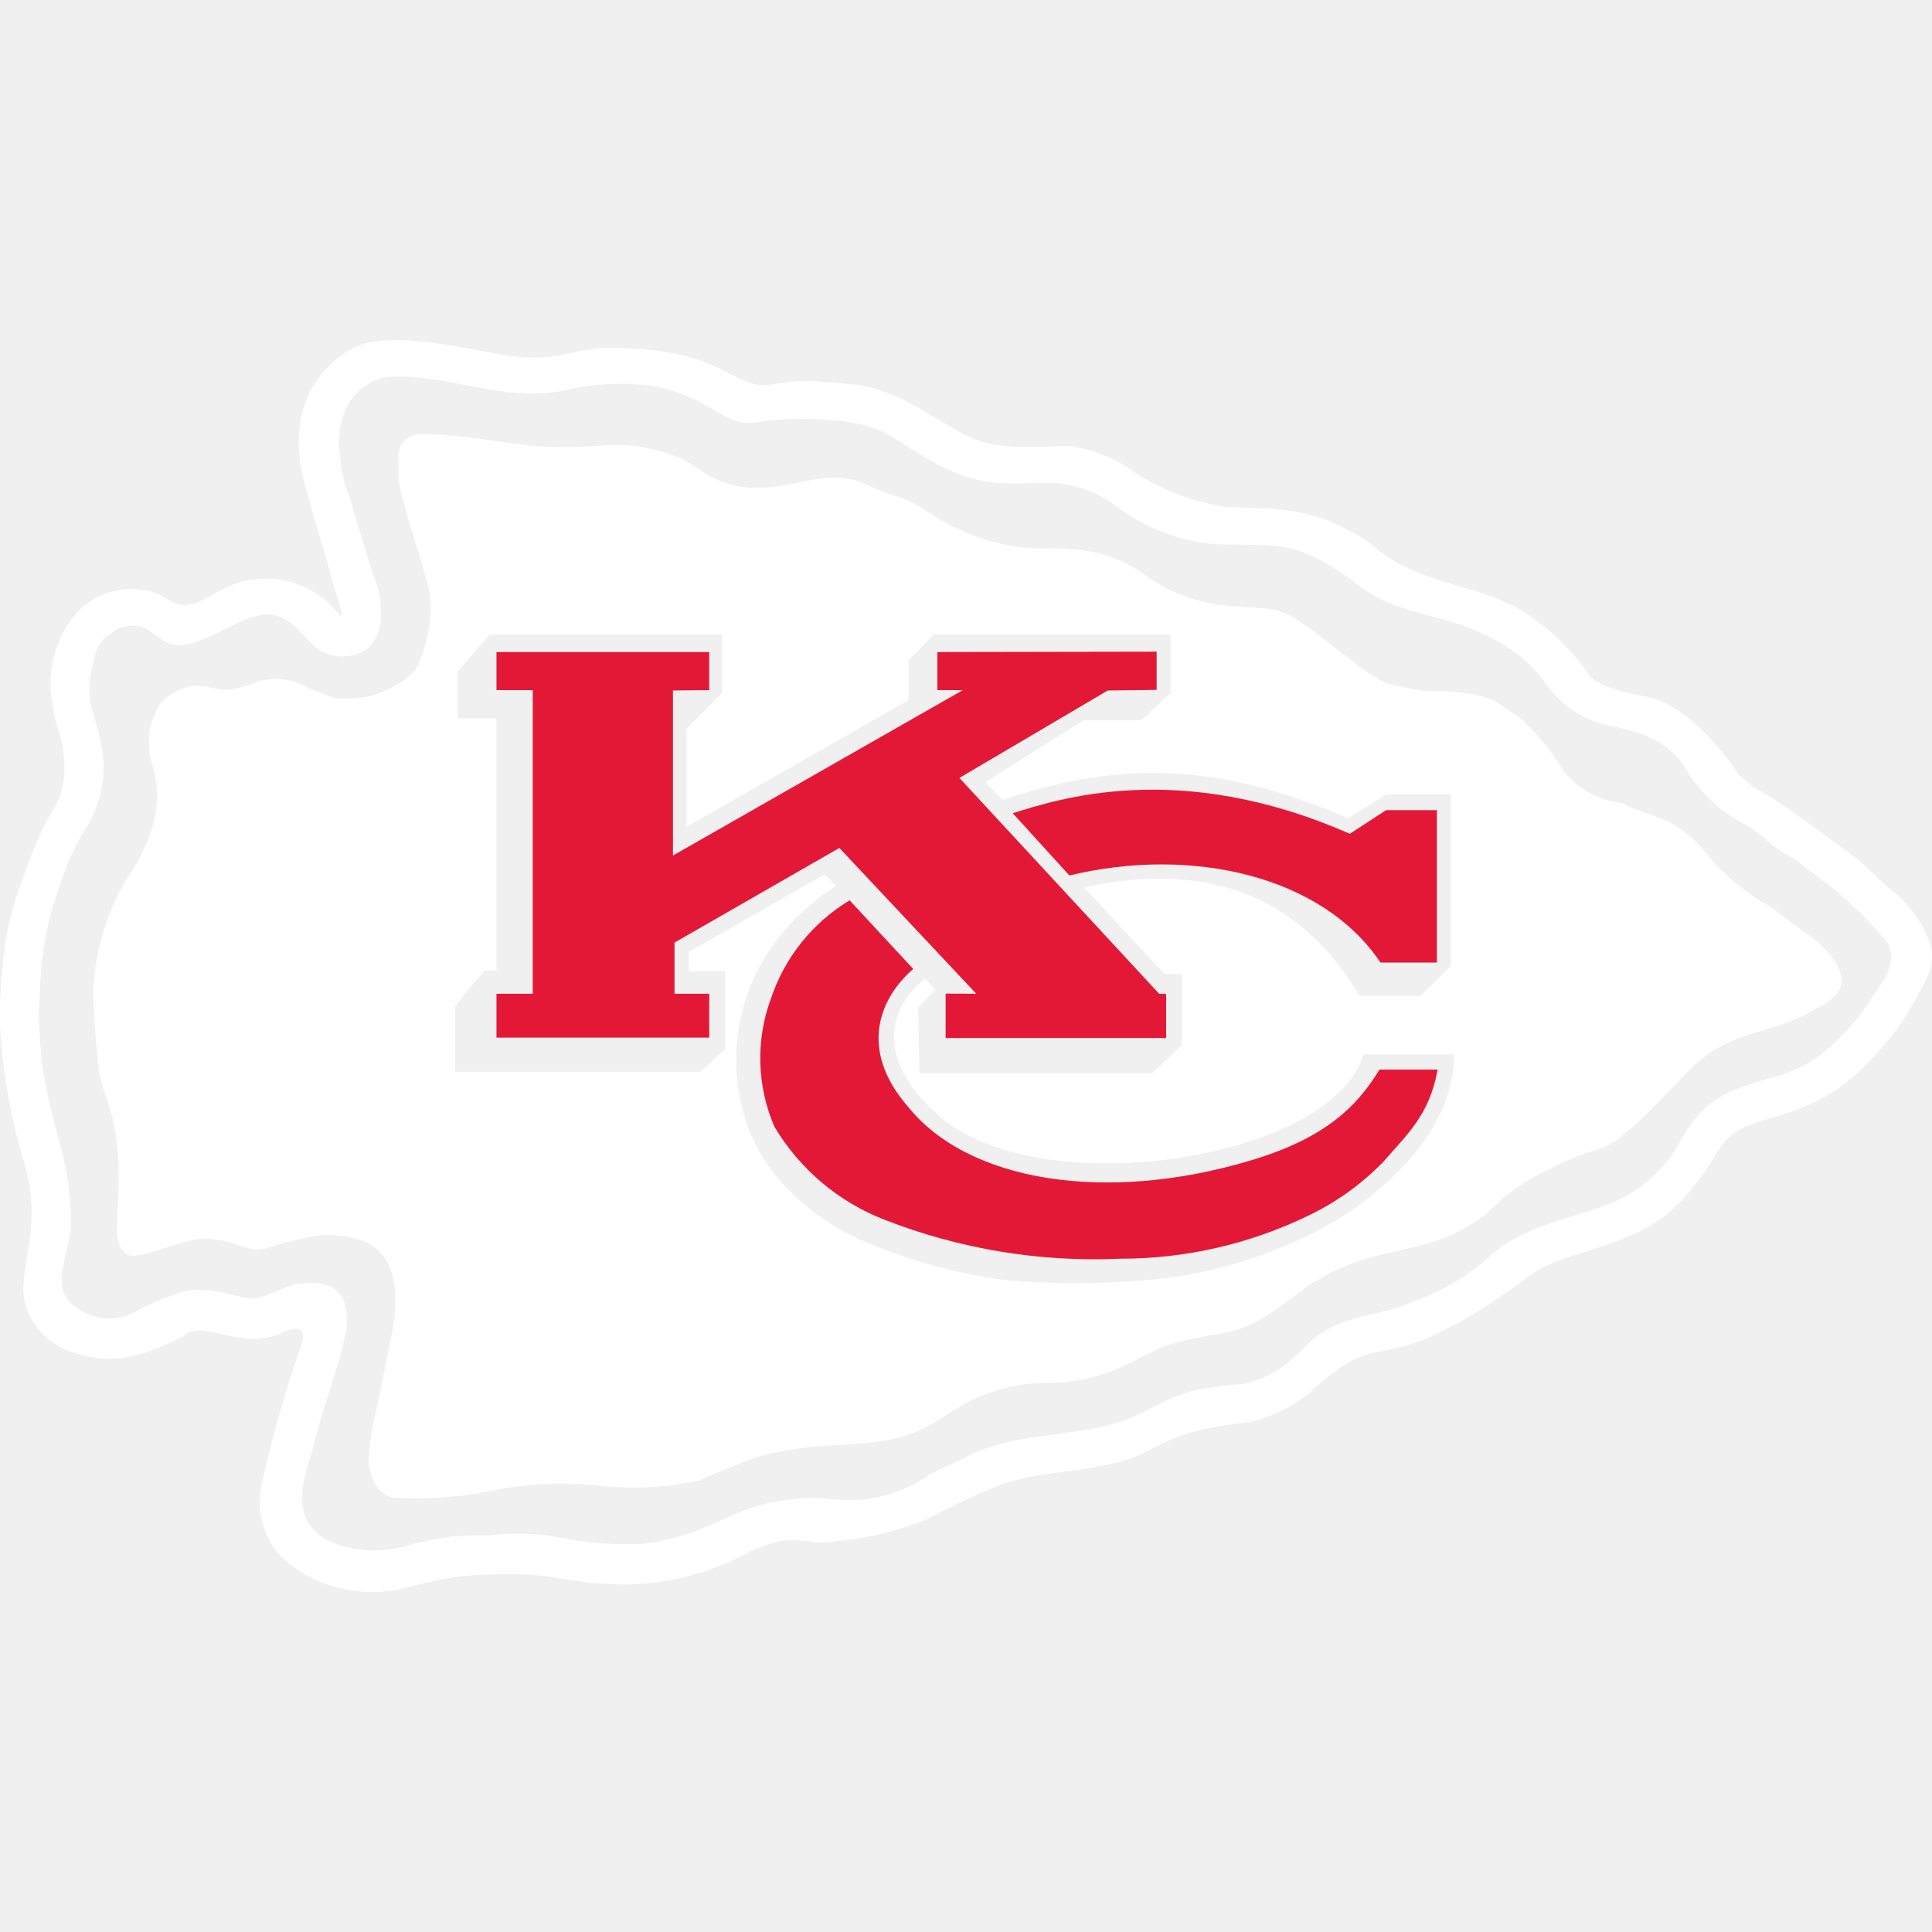
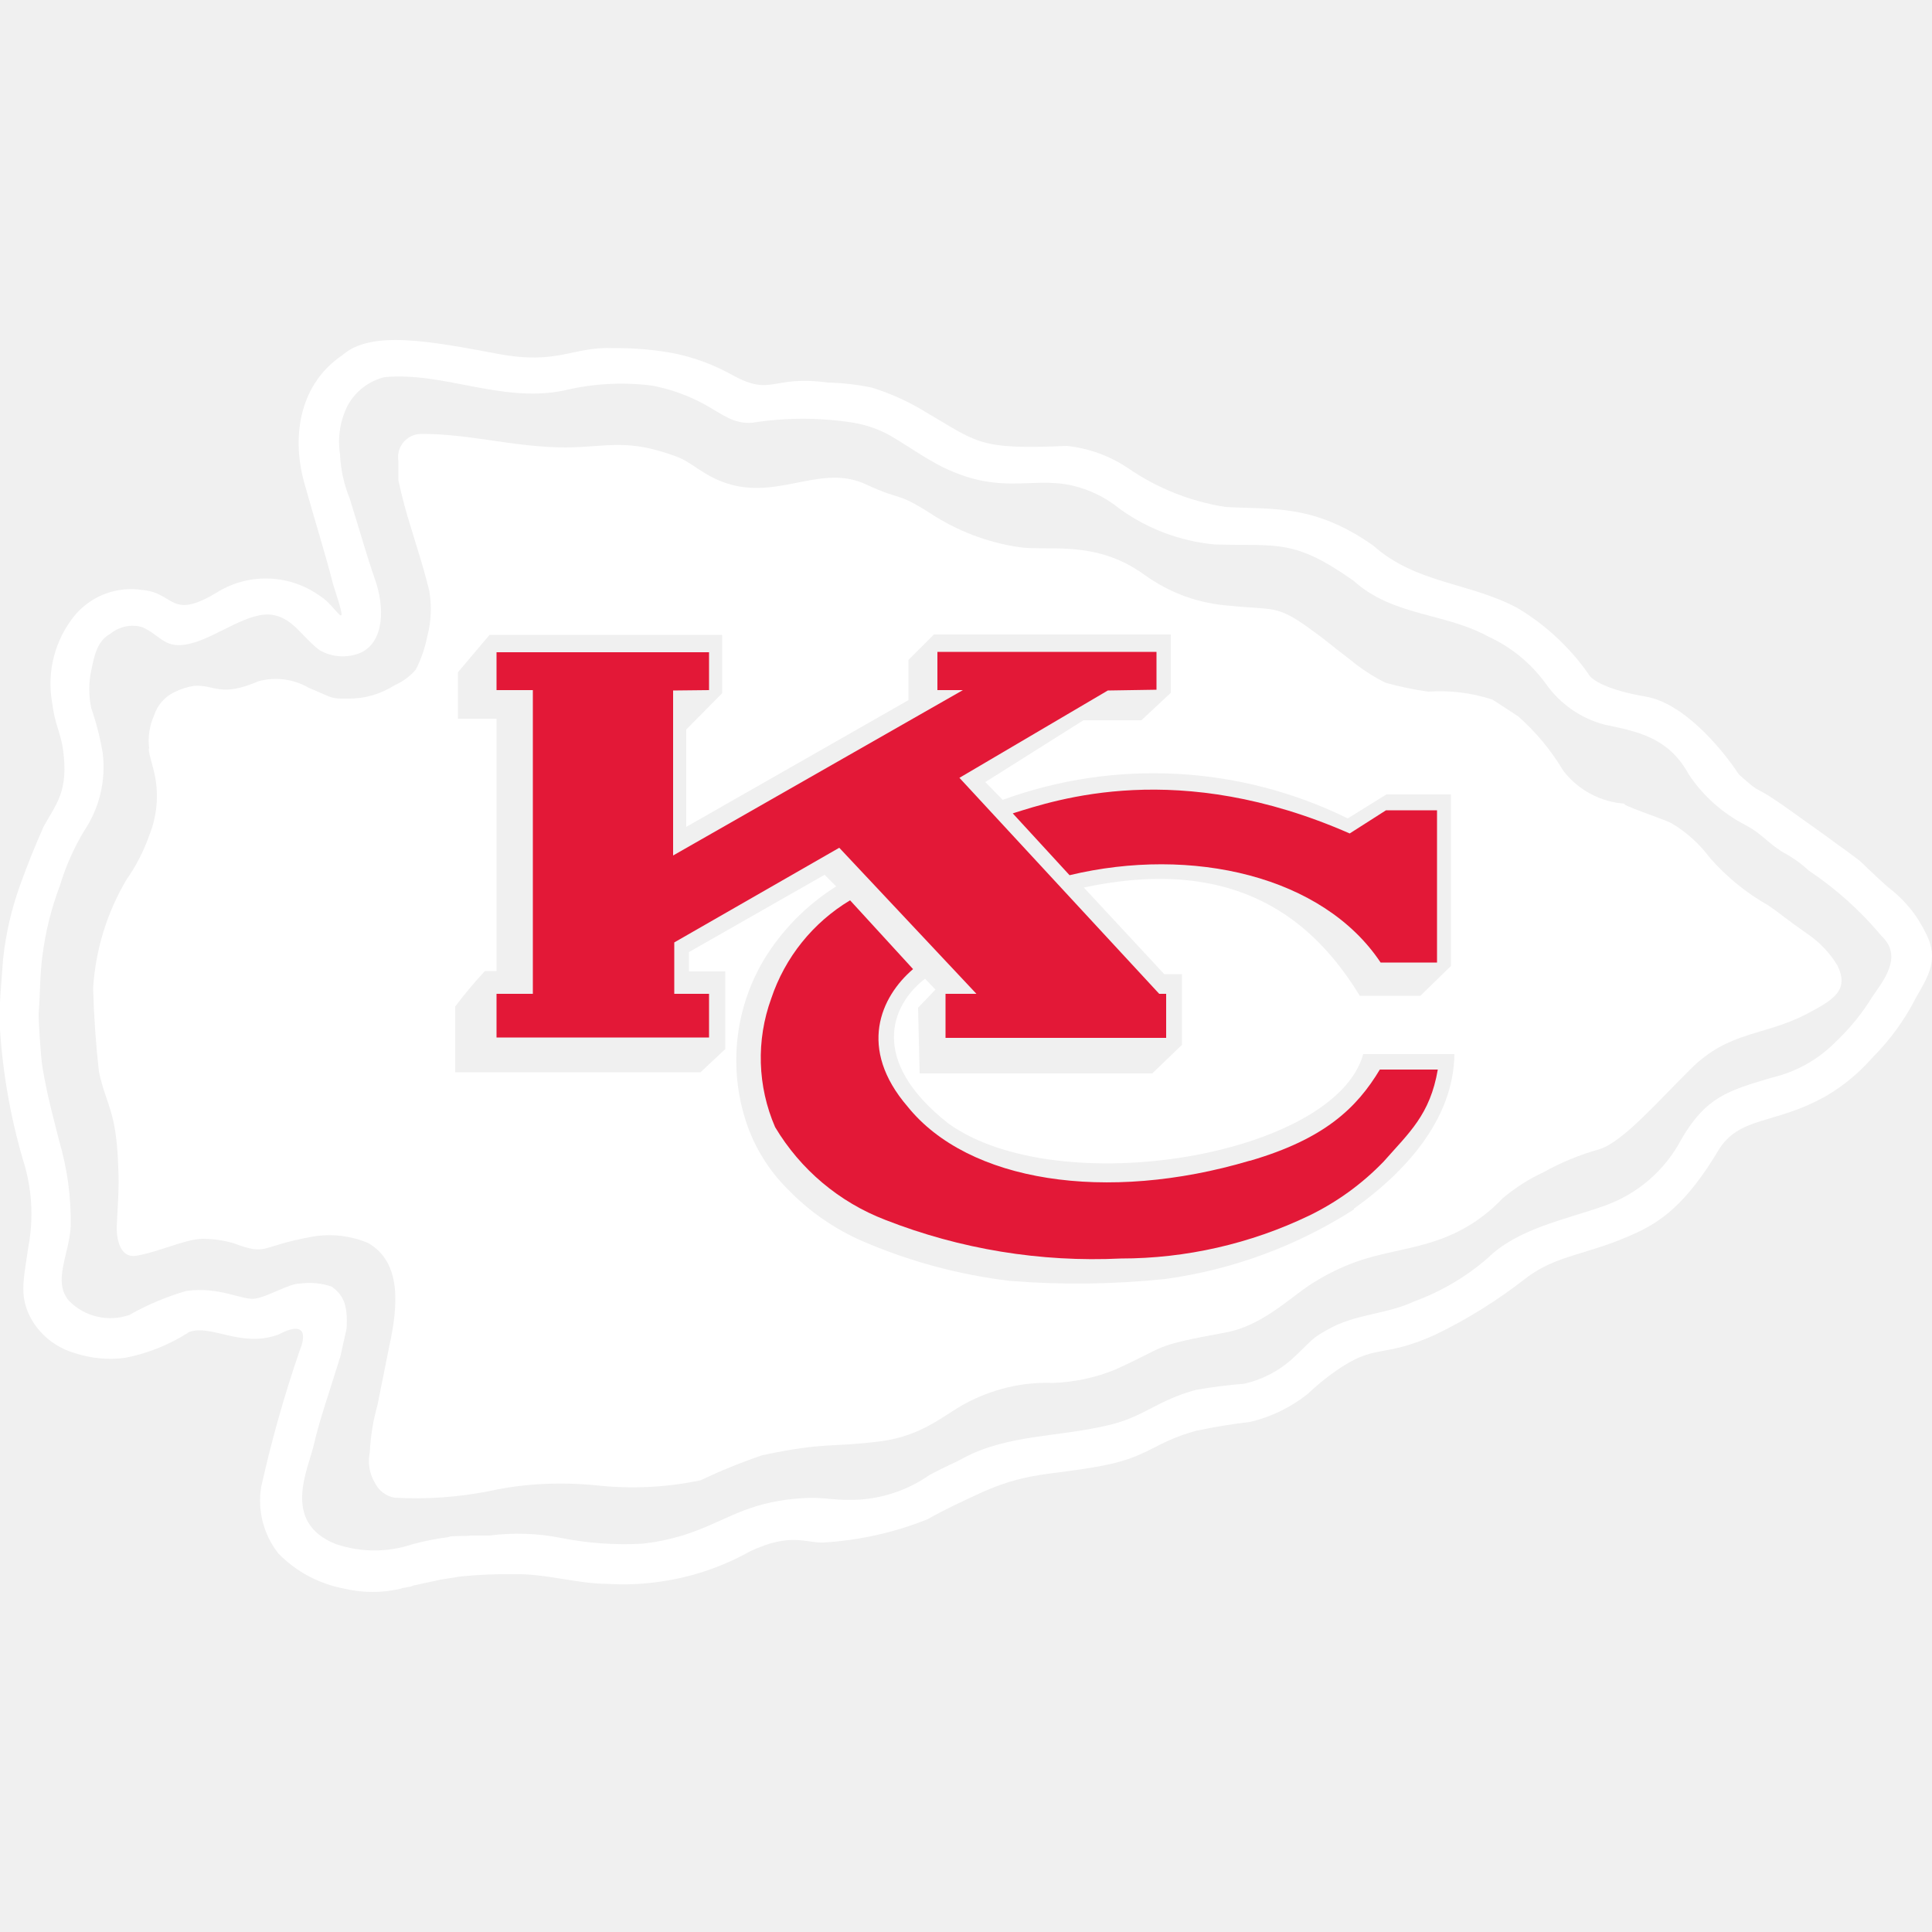
- <svg xmlns="http://www.w3.org/2000/svg" width="500" height="500" viewBox="0 0 500 500" fill="none">
-   <g clip-path="url(#clip0_37_7184)">
-     <path d="M498.495 241.684C496.198 236.858 492.751 232.67 488.456 229.488C483.989 225.473 482.383 223.666 481.179 222.712C474.553 217.693 478.067 220.504 472.546 216.338C468.28 213.176 466.071 211.62 461.705 208.608C452.67 202.335 456.686 206.45 449.96 200.377C444.941 192.798 435.254 181.907 426.069 180.301C416.031 178.594 411.815 175.984 411.012 174.328C406.204 167.483 400.014 161.721 392.843 157.414C380.446 150.688 366.543 151.14 355.401 141.202C340.093 130.361 329.452 131.917 317.055 131.164C308.037 129.762 299.456 126.33 291.96 121.126C287.216 117.96 281.772 115.996 276.099 115.404C253.212 116.408 253.212 114.601 239.46 106.621C235.157 103.883 230.495 101.755 225.608 100.297C221.857 99.521 218.043 99.085 214.214 98.992C199.408 97.085 200.01 102.756 189.42 96.984C184.823 94.427 179.865 92.582 174.714 91.513C169.467 90.535 164.141 90.048 158.804 90.058C148.213 89.606 144.55 94.525 128.99 91.614C111.323 88.301 96.015 85.34 88.487 91.965C78.097 98.992 75.236 112.041 78.749 124.84C82.263 137.639 84.019 142.608 86.228 151.19C90.946 165.645 87.282 156.912 82.865 154.302C79.055 151.563 74.531 149.99 69.844 149.776C65.156 149.562 60.508 150.716 56.465 153.098C44.017 160.777 45.272 153.449 36.941 152.696C33.703 152.179 30.387 152.503 27.311 153.636C24.234 154.77 21.501 156.676 19.374 159.171C17.049 161.904 15.338 165.105 14.355 168.556C13.006 172.857 12.713 177.419 13.502 181.857C14.154 187.478 15.71 189.737 16.312 193.902C17.818 204.794 14.556 207.855 11.293 213.979C9.065 218.809 7.088 223.751 5.371 228.785C3.067 235.033 1.533 241.539 0.803 248.159C0.251 255.135 -0.15 259.803 -0.05 264.822C0.601 276.726 2.622 288.515 5.973 299.955C8.342 307.366 8.807 315.254 7.328 322.893C6.073 331.475 4.718 335.992 8.633 342.216C11.085 346.004 14.802 348.797 19.123 350.096C23.396 351.556 27.953 351.986 32.423 351.351C38.315 350.215 43.936 347.966 48.986 344.726C54.859 342.718 62.387 348.942 72.024 345.378C81.56 340.359 77.595 349.343 77.595 349.343C73.526 360.955 70.174 372.805 67.557 384.828C67.028 387.869 67.157 390.989 67.936 393.976C68.716 396.963 70.126 399.749 72.074 402.144C76.624 406.83 82.517 409.987 88.938 411.178C93.892 412.318 99.041 412.318 103.995 411.178C103.995 410.877 106.706 410.726 106.706 410.425L114.134 408.769L119.153 407.966C123.703 407.477 128.281 407.292 132.855 407.414C141.237 407.163 149.368 409.873 157.198 409.873C161.332 410.16 165.484 410.042 169.595 409.522C178.192 408.444 186.505 405.736 194.088 401.542C204.578 396.523 208.643 399.383 213.01 399.183C222.26 398.64 231.361 396.607 239.962 393.16C244.981 390.399 248.846 388.693 252.359 387.036C265.71 380.712 271.482 382.017 285.485 379.307C297.481 377.048 298.635 373.234 309.526 370.323C314.141 369.261 318.818 368.49 323.53 368.014C329.027 366.738 334.171 364.252 338.587 360.737C341.348 358.107 344.32 355.707 347.471 353.559C356.555 347.888 358.161 351.351 371.412 345.428C379.733 341.399 387.606 336.503 394.901 330.823C402.831 324.649 411.163 324.85 423.61 319.028C429.783 316.117 436.358 311.65 444.59 297.898C450.111 288.562 459.647 291.222 472.998 283.393C477.339 280.843 481.238 277.606 484.542 273.806C489.131 269.211 492.975 263.928 495.935 258.147C499.147 252.626 501.757 248.209 498.495 241.684ZM484.642 257.896C482.005 262.162 478.815 266.06 475.156 269.49C470.601 274.131 464.823 277.386 458.493 278.875C447.149 282.288 441.478 283.895 435.104 294.886C430.831 302.959 423.657 309.111 415.027 312.102C404.989 315.715 392.793 317.924 384.913 325.703C379.341 330.506 372.948 334.264 366.041 336.795C358.814 340.158 350.733 340.008 343.556 344.073C339.239 346.482 339.842 346.683 334.321 351.803C330.843 354.891 326.652 357.064 322.124 358.127C317.898 358.42 313.691 358.956 309.526 359.733C299.488 362.393 295.975 366.609 287.041 368.817C274.293 371.929 260.992 371.176 249.649 377.249C246.487 378.905 245.282 379.106 240.564 381.666C235.215 385.411 228.957 387.647 222.446 388.141C213.662 388.542 213.662 386.886 203.674 388.141C191.628 389.747 186.961 394.113 176.923 397.325C173.473 398.407 169.926 399.146 166.332 399.534C159.218 399.889 152.088 399.366 145.102 397.978C139.02 396.761 132.779 396.557 126.631 397.376H121.612C121.612 397.627 116.091 397.376 116.091 397.827C113 398.242 109.933 398.828 106.906 399.584C100.397 401.795 93.34 401.795 86.83 399.584C72.777 394.013 79.703 380.361 81.159 374.037C82.614 367.713 85.425 359.833 88.085 351C88.085 351 89.691 343.923 89.691 343.822C90.143 337.147 88.537 334.989 85.927 333.031C83.248 332.048 80.361 331.772 77.545 332.228C74.835 332.228 69.113 335.691 65.85 336.093C62.588 336.494 56.716 332.881 48.233 334.035C43.083 335.533 38.129 337.639 33.477 340.309C30.812 341.306 27.913 341.499 25.139 340.866C22.364 340.233 19.837 338.8 17.868 336.745C13.502 331.726 17.868 324.7 18.32 317.372C18.429 309.881 17.396 302.417 15.258 295.238C13.652 288.813 12.247 283.894 10.992 276.316C10.54 273.254 9.888 262.965 9.988 262.162C10.39 257.595 10.289 252.124 11.092 247.105C11.847 240.999 13.312 235.002 15.459 229.237C16.97 224.234 19.112 219.444 21.833 214.983C25.737 209.061 27.426 201.951 26.601 194.906C25.929 190.935 24.938 187.025 23.64 183.212C22.936 180.038 22.936 176.749 23.64 173.575C24.443 169.56 25.196 165.796 28.659 163.989C29.776 163.051 31.108 162.405 32.535 162.107C33.963 161.809 35.442 161.869 36.84 162.282C41.859 164.541 42.562 168.305 49.538 166.498C56.515 164.692 64.596 157.916 70.92 159.221C75.939 160.174 78.248 164.842 82.564 168.155C84.171 169.136 85.99 169.716 87.868 169.847C89.746 169.978 91.628 169.656 93.355 168.908C99.528 166.047 99.629 157.113 97.019 149.785C94.76 143.461 93.355 138.341 90.544 129.006C89.04 125.367 88.174 121.496 87.985 117.562C87.326 113.229 88.009 108.798 89.942 104.864C90.973 103.077 92.353 101.517 94 100.275C95.647 99.033 97.527 98.136 99.528 97.637C114.987 96.181 129.643 104.312 145.804 101.1C153.323 99.263 161.118 98.837 168.792 99.845C173.649 100.763 178.327 102.457 182.644 104.864C187.061 107.273 189.922 109.883 194.74 109.432C203.419 108.055 212.261 108.055 220.94 109.432C224.313 109.989 227.559 111.145 230.526 112.844C235.094 115.505 239.36 118.616 244.028 120.925C260.089 128.705 267.968 122.632 279.462 126.195C283.218 127.324 286.715 129.183 289.751 131.666C296.989 136.855 305.477 140.026 314.345 140.851C330.657 141.353 334.722 139.345 350.231 150.337C360.52 159.472 373.67 158.518 385.063 164.692C391.107 167.369 396.311 171.637 400.121 177.038C403.761 182.176 409.09 185.871 415.178 187.478C423.56 189.335 431.841 190.69 437.161 200.477C440.841 205.954 445.849 210.409 451.717 213.427C455.983 215.836 457.188 217.944 461.303 220.554C463.794 221.79 466.092 223.379 468.129 225.272C471.122 227.304 473.988 229.516 476.712 231.897C480.386 235.091 483.825 238.546 487.001 242.236C492.622 247.607 487.302 253.931 484.642 257.896Z" fill="white" />
-     <path d="M468.179 242.085C461.604 237.418 461.002 236.615 457.589 234.306C451.911 231.107 446.82 226.966 442.531 222.059C439.864 218.357 436.443 215.261 432.493 212.975C430.636 211.921 418.49 207.956 420.648 207.956C417.539 207.745 414.508 206.886 411.751 205.434C408.993 203.982 406.57 201.969 404.637 199.524C401.468 194.191 397.469 189.396 392.793 185.32C394.248 186.273 385.966 180.803 386.067 180.953C380.734 179.268 375.135 178.587 369.554 178.946C365.839 178.471 362.164 177.716 358.562 176.687C355.285 175.036 352.218 172.997 349.428 170.614C343.204 165.996 344.91 166.95 338.737 162.483C330.355 156.41 329.301 157.916 318.661 156.812C310.526 156.312 302.705 153.49 296.125 148.681C283.527 139.596 271.331 142.758 263.652 141.604C255.442 140.383 247.597 137.385 240.664 132.82C231.73 127.149 233.738 129.859 224.202 125.392C212.808 120.022 202.168 129.006 189.068 125.392C182.042 123.435 179.432 119.721 174.915 118.114C162.066 113.447 157.398 115.655 146.456 115.756C133.206 115.756 121.361 112.242 108.864 112.342C108.003 112.349 107.154 112.545 106.377 112.916C105.6 113.288 104.915 113.825 104.369 114.491C103.823 115.156 103.43 115.934 103.218 116.768C103.006 117.603 102.98 118.473 103.142 119.319V124.338C104.047 128.625 105.17 132.863 106.505 137.036C108.061 142.457 108.863 144.314 111.122 152.897C111.741 156.789 111.571 160.766 110.62 164.591C110.026 167.642 108.977 170.586 107.508 173.324C106.071 175.071 104.251 176.462 102.188 177.39C98.518 179.715 94.234 180.886 89.891 180.752C85.424 180.752 86.629 180.753 79.853 178.042C77.91 176.904 75.759 176.167 73.526 175.874C71.294 175.581 69.025 175.738 66.854 176.336C56.816 180.602 55.611 177.139 50.241 177.49C48.496 177.766 46.803 178.308 45.222 179.096C43.973 179.7 42.858 180.549 41.944 181.592C41.03 182.635 40.336 183.852 39.901 185.169C38.727 187.832 38.294 190.763 38.647 193.651C38.095 193.651 39.6 198.42 39.6 198.671C41.22 204.397 40.92 210.496 38.747 216.036C37.217 220.181 35.159 224.112 32.624 227.731C27.637 236.271 24.731 245.865 24.142 255.737C24.283 262.952 24.786 270.155 25.647 277.319C27.454 286.304 30.064 287.107 30.666 302.013C30.917 307.735 30.365 312.603 30.215 317.723C30.215 320.985 31.168 325.603 35.234 324.95C41.106 324.047 47.781 320.734 52.449 320.584C55.1 320.599 57.736 320.988 60.279 321.738C69.564 325.051 66.503 322.592 81.108 319.982C85.909 319.216 90.829 319.807 95.312 321.688C103.895 326.707 103.142 337.699 100.733 348.59C100.331 350.347 98.123 361.69 97.671 363.647C96.604 367.656 95.915 371.756 95.613 375.894C95.087 378.626 95.606 381.457 97.069 383.824C97.519 384.83 98.214 385.706 99.091 386.372C99.968 387.039 100.999 387.474 102.088 387.639C110.291 388.062 118.516 387.489 126.581 385.932C135.695 383.969 145.063 383.461 154.336 384.426C163.316 385.484 172.41 385.026 181.238 383.071C186.49 380.629 191.869 378.468 197.35 376.597C213.863 373.083 214.615 374.74 227.916 372.983C238.707 371.578 244.278 366.207 249.749 363.296C256.73 359.501 264.594 357.631 272.535 357.876C278.011 357.692 283.412 356.554 288.496 354.513C302.7 348.088 297.38 348.49 317.356 344.776C327.394 342.919 334.772 334.738 340.845 331.375C344.641 329.068 348.702 327.231 352.941 325.904C359.014 324.047 365.84 323.144 371.612 321.136C378.231 318.992 384.192 315.191 388.928 310.094C392.145 307.444 395.666 305.186 399.418 303.368C404.016 300.796 408.901 298.774 413.973 297.346C420.146 295.488 429.03 285.149 437.512 276.667C447.55 266.629 456.585 268.185 467.627 262.363C474.352 258.799 478.669 256.49 475.607 250.016C473.728 246.87 471.195 244.166 468.179 242.085V242.085ZM350.381 312.854C344.897 316.588 339.044 319.75 332.915 322.29C322.892 326.539 312.34 329.409 301.546 330.823C288.208 332.246 274.768 332.447 261.393 331.425C248.244 329.847 235.394 326.364 223.248 321.086C216.053 317.986 209.539 313.501 204.075 307.886C198.562 302.47 194.565 295.703 192.481 288.261C190.574 281.563 190.058 274.545 190.964 267.64C191.87 260.734 194.18 254.088 197.751 248.108C202.423 240.482 208.796 234.04 216.372 229.287L213.411 226.275L178.277 246.352V251.371H187.663V271.447L181.339 277.37H117.798V260.455C120.199 257.233 122.762 254.134 125.477 251.17H128.488V185.922H118.45V173.826L126.681 164.24H186.91V179.297L177.625 188.683V214.029L235.143 181.154V170.815L241.668 164.24H302.951V179.297L295.422 186.424H280.365L255.019 202.435L259.486 207.002C286.99 197.868 313.29 196.111 348.775 211.77L358.813 205.597H375.477V250.016L367.597 257.745H351.937C340.293 238.622 320.468 221.056 280.516 229.638L301.345 252.074H305.912V270.393L298.183 277.771H237.954L237.603 260.807L242.07 256.139L239.41 253.278C230.626 260.004 224.704 274.509 245.533 290.821C274.041 311.198 345.412 299.152 352.841 272.852H376.43C376.179 290.218 362.879 303.92 350.381 312.854Z" fill="white" />
-     <path d="M252.66 257.193L244.73 257.143V268.636H301.797V257.243L299.99 257.193L248.294 201.33L286.689 178.694L299.338 178.544V168.656L242.572 168.757V178.594H249.197L174.162 221.407V178.694L183.548 178.594V168.757H128.488V178.594H137.874V257.193H128.488V268.536H183.548V257.193H174.563V243.942L217.225 219.449L252.66 257.193Z" fill="#E31837" />
-     <path d="M323.379 300.407C286.288 311.449 250.603 305.928 234.943 286.354C221.893 271.297 227.966 257.996 236.348 250.769L219.886 233.001C210.283 238.789 203.057 247.811 199.508 258.448C195.53 269.232 195.871 281.136 200.462 291.674C207.032 302.65 217.085 311.113 229.021 315.715C248.409 323.273 269.164 326.693 289.952 325.754C306.836 325.768 323.502 321.941 338.687 314.561C345.902 311.109 352.445 306.401 358.011 300.658C364.586 293.13 369.906 288.462 372.064 276.818H357.007C350.934 286.755 342.552 294.736 323.379 300.407Z" fill="#E31837" />
-     <path d="M357.258 249.112H371.863V209.662H358.713L349.328 215.786C304.909 196.211 273.289 207.002 262.096 210.465L276.752 226.577C308.523 218.897 342.351 226.727 357.258 249.112Z" fill="#E31837" />
+ <svg xmlns="http://www.w3.org/2000/svg" fill="none" viewBox="0 0 500 500">
+   <g>
+     <path fill="#fff" d="M498.5 241.7q-3.5-7.3-10-12.2c-4.5-4-6.1-5.8-7.3-6.8-6.6-5-3.1-2.2-8.7-6.4l-10.8-7.7c-9-6.3-5-2.2-11.7-8.2-5-7.6-14.7-18.5-24-20.1-10-1.7-14.2-4.3-15-6a60 60 0 0 0-18.2-16.9c-12.4-6.7-26.3-6.3-37.4-16.2-15.3-10.8-26-9.3-38.3-10q-13.7-2.2-25.1-10a35 35 0 0 0-15.9-5.8c-22.9 1-22.9-.8-36.6-8.8q-6.5-4-13.9-6.3a64 64 0 0 0-11.4-1.3c-14.8-2-14.2 3.8-24.8-2a52 52 0 0 0-14.7-5.5q-7.9-1.5-15.9-1.4c-10.6-.5-14.2 4.4-29.8 1.5-17.7-3.3-33-6.3-40.5.4-10.4 7-13.3 20-9.8 32.8 3.6 12.8 5.3 17.8 7.5 26.4 4.7 14.4 1 5.7-3.3 3.1a24 24 0 0 0-26.4-1.2c-12.5 7.7-11.2.3-19.6-.4a19 19 0 0 0-17.5 6.5 28 28 0 0 0-5.9 22.7c.7 5.6 2.2 7.8 2.8 12 1.5 10.9-1.7 14-5 20q-3.3 7.4-6 14.9a82 82 0 0 0-4.5 19.4c-.5 7-1 11.6-.9 16.6q1 18 6 35.2a46 46 0 0 1 1.4 22.9c-1.2 8.6-2.6 13 1.3 19.3a19 19 0 0 0 10.5 7.9q6.6 2.2 13.3 1.3a47 47 0 0 0 16.6-6.7c5.9-2 13.4 4.2 23 .7 9.6-5 5.6 4 5.6 4q-6 17.4-10 35.4a22 22 0 0 0 4.5 17.3 32 32 0 0 0 16.8 9q7.6 1.8 15 0c0-.2 2.8-.4 2.8-.7l7.4-1.6 5-.8q6.9-.7 13.8-.6c8.3-.2 16.5 2.5 24.3 2.5q6.2.4 12.4-.4 13-1.6 24.5-8c10.5-5 14.5-2.1 19-2.3a86 86 0 0 0 26.9-6c5-2.8 8.8-4.5 12.4-6.2 13.3-6.3 19-5 33-7.7 12-2.3 13.2-6 24.1-9q7-1.5 14-2.3a38 38 0 0 0 15-7.3q4.2-4 9-7.1c9-5.7 10.7-2.2 24-8.2q12.4-6 23.4-14.6c8-6.2 16.3-6 28.7-11.8 6.2-2.9 12.8-7.4 21-21.1 5.5-9.3 15-6.7 28.4-14.5q6.5-3.9 11.5-9.6 7-7 11.4-15.7c3.2-5.5 5.9-9.9 2.6-16.4m-13.9 16.2a57 57 0 0 1-9.4 11.6 34 34 0 0 1-16.7 9.4c-11.4 3.4-17 5-23.4 16a36 36 0 0 1-20 17.2c-10.1 3.6-22.3 5.8-30.2 13.6q-8.5 7.3-18.9 11.1c-7.2 3.4-15.3 3.2-22.4 7.3-4.4 2.4-3.8 2.6-9.3 7.7a28 28 0 0 1-12.2 6.3q-6.3.5-12.6 1.6c-10 2.7-13.5 7-22.5 9.1-12.7 3.1-26 2.4-37.4 8.4-3.1 1.7-4.3 2-9 4.5q-8.2 5.7-18.2 6.4c-8.7.4-8.7-1.2-18.7 0-12 1.6-16.7 6-26.8 9.2q-5.2 1.6-10.6 2.2-10.6.6-21.2-1.5-9.1-1.8-18.5-.6h-5c0 .2-5.5 0-5.5.4q-4.7.6-9.2 1.8a31 31 0 0 1-20 0c-14.1-5.6-7.2-19.2-5.7-25.6 1.4-6.3 4.2-14.2 6.9-23l1.6-7.2c.4-6.7-1.2-8.8-3.8-10.8q-4-1.4-8.4-.8c-2.7 0-8.4 3.5-11.6 3.9-3.3.4-9.2-3.2-17.7-2a68 68 0 0 0-14.7 6.2 15 15 0 0 1-15.6-3.6c-4.4-5 0-12 .4-19.3q.2-11.3-3-22.2c-1.6-6.4-3-11.3-4.3-18.9-.5-3-1.1-13.3-1-14.1.4-4.6.3-10 1-15a79 79 0 0 1 4.5-18q2.3-7.6 6.3-14.2c4-6 5.6-13 4.8-20q-1-6-3-11.8-1-4.9 0-9.6c.8-4 1.6-7.8 5-9.6a9 9 0 0 1 8.2-1.7c5 2.2 5.8 6 12.7 4.2 7-1.8 15.1-8.6 21.4-7.3 5 1 7.3 5.6 11.7 9a12 12 0 0 0 10.8.7c6.1-2.9 6.2-11.8 3.6-19.1-2.2-6.3-3.6-11.5-6.5-20.8a34 34 0 0 1-2.5-11.4q-1-6.7 2-12.7a15 15 0 0 1 9.5-7.3c15.5-1.4 30.1 6.7 46.3 3.5a63 63 0 0 1 23-1.3 46 46 0 0 1 13.8 5c4.5 2.5 7.3 5 12.1 4.6a84 84 0 0 1 26.2 0q5.2.9 9.6 3.4c4.6 2.7 8.9 5.8 13.5 8.1 16 7.8 24 1.7 35.5 5.3q5.6 1.7 10.3 5.5a50 50 0 0 0 24.5 9.2c16.4.5 20.4-1.6 36 9.4 10.2 9.2 23.4 8.2 34.8 14.4q9.1 4.2 15 12.3a27 27 0 0 0 15 10.5c8.5 1.8 16.7 3.2 22 13a39 39 0 0 0 14.6 13c4.3 2.3 5.5 4.4 9.6 7q3.8 2 6.8 4.8a89 89 0 0 1 18.9 17c5.6 5.3.3 11.6-2.4 15.6" />
+     <path fill="#fff" d="M468.2 242c-6.6-4.6-7.2-5.4-10.6-7.7a58 58 0 0 1-15-12.2q-4.2-5.6-10.1-9.1c-1.9-1-14-5-11.9-5a22 22 0 0 1-16-8.5 59 59 0 0 0-11.8-14.2c1.4 1-6.8-4.5-6.7-4.3q-8.2-2.6-16.5-2-5.6-.8-11-2.3a46 46 0 0 1-9.2-6c-6.2-4.7-4.5-3.7-10.7-8.2-8.3-6-9.4-4.6-20-5.7q-12.5-.8-22.6-8.1c-12.6-9.1-24.8-6-32.4-7.1a57 57 0 0 1-23-8.8c-9-5.7-7-3-16.5-7.4-11.4-5.4-22 3.6-35.1 0-7-2-9.7-5.7-14.2-7.3-12.8-4.7-17.5-2.4-28.4-2.3-13.3 0-25.1-3.6-37.6-3.5a6 6 0 0 0-5.8 7v5q1.4 6.5 3.4 12.7c1.6 5.5 2.4 7.3 4.6 15.9q1 6-.5 11.7-.9 4.6-3 8.7a15 15 0 0 1-5.4 4q-5.7 3.6-12.3 3.5c-4.5 0-3.3 0-10-2.8a17 17 0 0 0-13-1.7c-10 4.3-11.3.8-16.7 1.2q-2.6.4-5 1.6a10 10 0 0 0-5.3 6 16 16 0 0 0-1.3 8.6c-.5 0 1 4.7 1 5a27 27 0 0 1-.9 17.3q-2.2 6.3-6 11.7a63 63 0 0 0-8.6 28q.3 11 1.5 21.6c1.9 9 4.5 9.8 5 24.7.3 5.7-.2 10.6-.4 15.7 0 3.3 1 7.9 5 7.3 6-1 12.6-4.3 17.2-4.4q4 0 7.9 1.1c9.3 3.4 6.2.9 20.8-1.7a26 26 0 0 1 14.2 1.7c8.6 5 7.8 16 5.4 26.9l-3 15q-1.7 6-2 12.3a11 11 0 0 0 1.4 8 7 7 0 0 0 5 3.7q12.3.7 24.5-1.7c9-2 18.5-2.4 27.7-1.5q13.6 1.5 27-1.3 7.8-3.7 16-6.5c16.6-3.5 17.3-1.9 30.6-3.6 10.8-1.4 16.4-6.8 21.8-9.7 7-3.8 14.9-5.7 22.8-5.4a47 47 0 0 0 16-3.4c14.2-6.4 8.9-6 28.9-9.7 10-1.9 17.4-10 23.4-13.4q5.8-3.5 12.1-5.5c6.1-1.9 13-2.8 18.7-4.8q10-3.3 17.3-11 4.9-4.1 10.5-6.7a67 67 0 0 1 14.6-6c6.1-2 15-12.3 23.5-20.7 10-10 19-8.5 30.1-14.3 6.8-3.6 11-6 8-12.4a26 26 0 0 0-7.4-8m-117.8 71a121 121 0 0 1-48.8 18 220 220 0 0 1-40.2.5q-19.9-2.4-38.2-10.3a60 60 0 0 1-19.1-13.2 44 44 0 0 1-11.6-19.6 51 51 0 0 1 5.3-40.2 58 58 0 0 1 18.6-18.8l-3-3-35.1 20v5h9.4v20.1l-6.4 6h-63.5v-17q3.6-4.8 7.7-9.2h3V186h-10v-12l8.2-9.7h60.2v15.1l-9.3 9.4V214l57.5-32.8v-10.4l6.6-6.6H303v15.1l-7.6 7.1h-15l-25.4 16 4.5 4.6a114 114 0 0 1 89.3 4.8l10-6.2h16.7V250l-7.9 7.7h-15.7c-11.6-19-31.4-36.6-71.4-28l20.8 22.4h4.6v18.3l-7.7 7.4H238l-.4-17 4.5-4.7-2.7-2.8c-8.8 6.7-14.7 21.2 6.1 37.5 28.5 20.4 100 8.4 107.3-18h23.6c-.2 17.4-13.5 31.1-26 40" />
+     <path fill="#e31837" d="M252.7 257.2h-8v11.4h57.1v-11.4H300l-51.7-55.9 38.4-22.6 12.6-.2v-9.8h-56.7v9.9h6.6l-75 42.8v-42.7l9.3-.1v-9.8h-55v9.8h9.4v78.6h-9.4v11.3h55v-11.3h-9v-13.3l42.7-24.5z" />
+     <path fill="#e31837" d="M323.4 300.4c-37.1 11-72.8 5.5-88.5-14-13-15.1-7-28.4 1.4-35.6L220 233a47 47 0 0 0-20.4 25.4 45 45 0 0 0 1 33.3 57 57 0 0 0 28.5 24c19.4 7.6 40.2 11 61 10 16.8 0 33.5-3.8 48.7-11.1a68 68 0 0 0 19.3-14c6.6-7.5 12-12.1 14-23.8h-15c-6 10-14.4 18-33.6 23.6m33.8-51.3h14.6v-39.4h-13.2l-9.4 6c-44.4-19.5-76-8.7-87.2-5.2l14.7 16c31.7-7.6 65.6.2 80.5 22.6" />
  </g>
-   <defs>
- </defs>
</svg>
